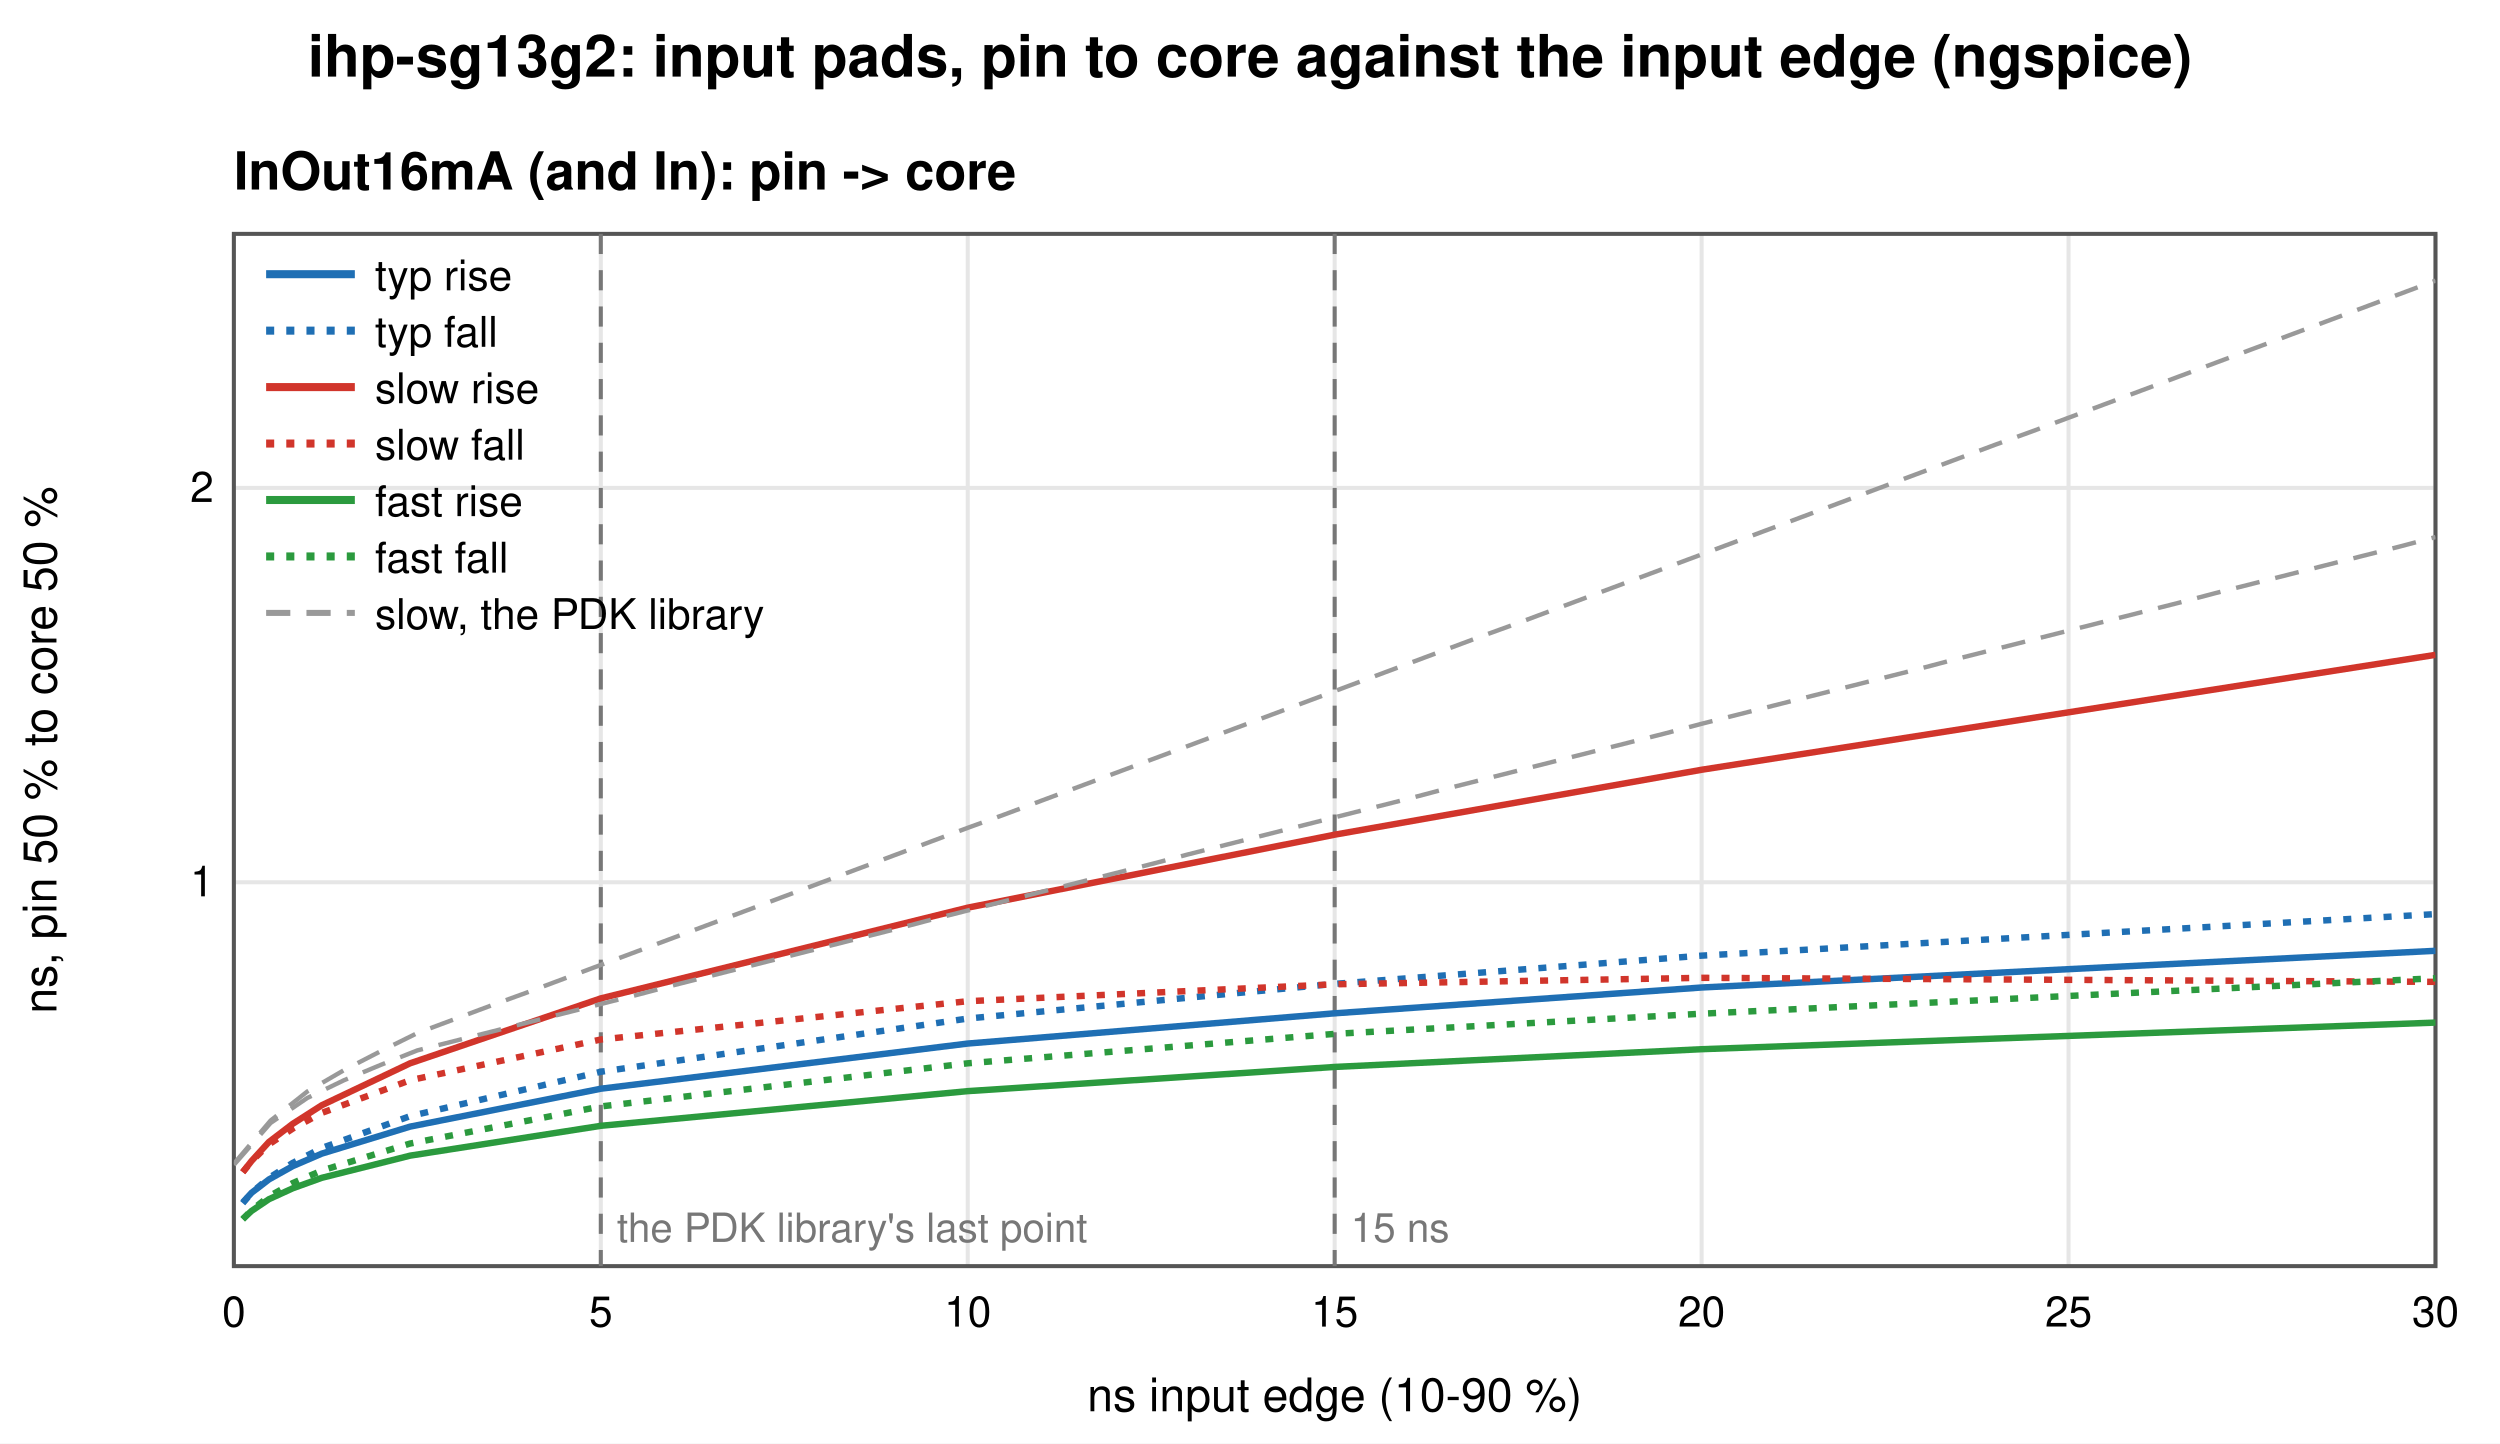
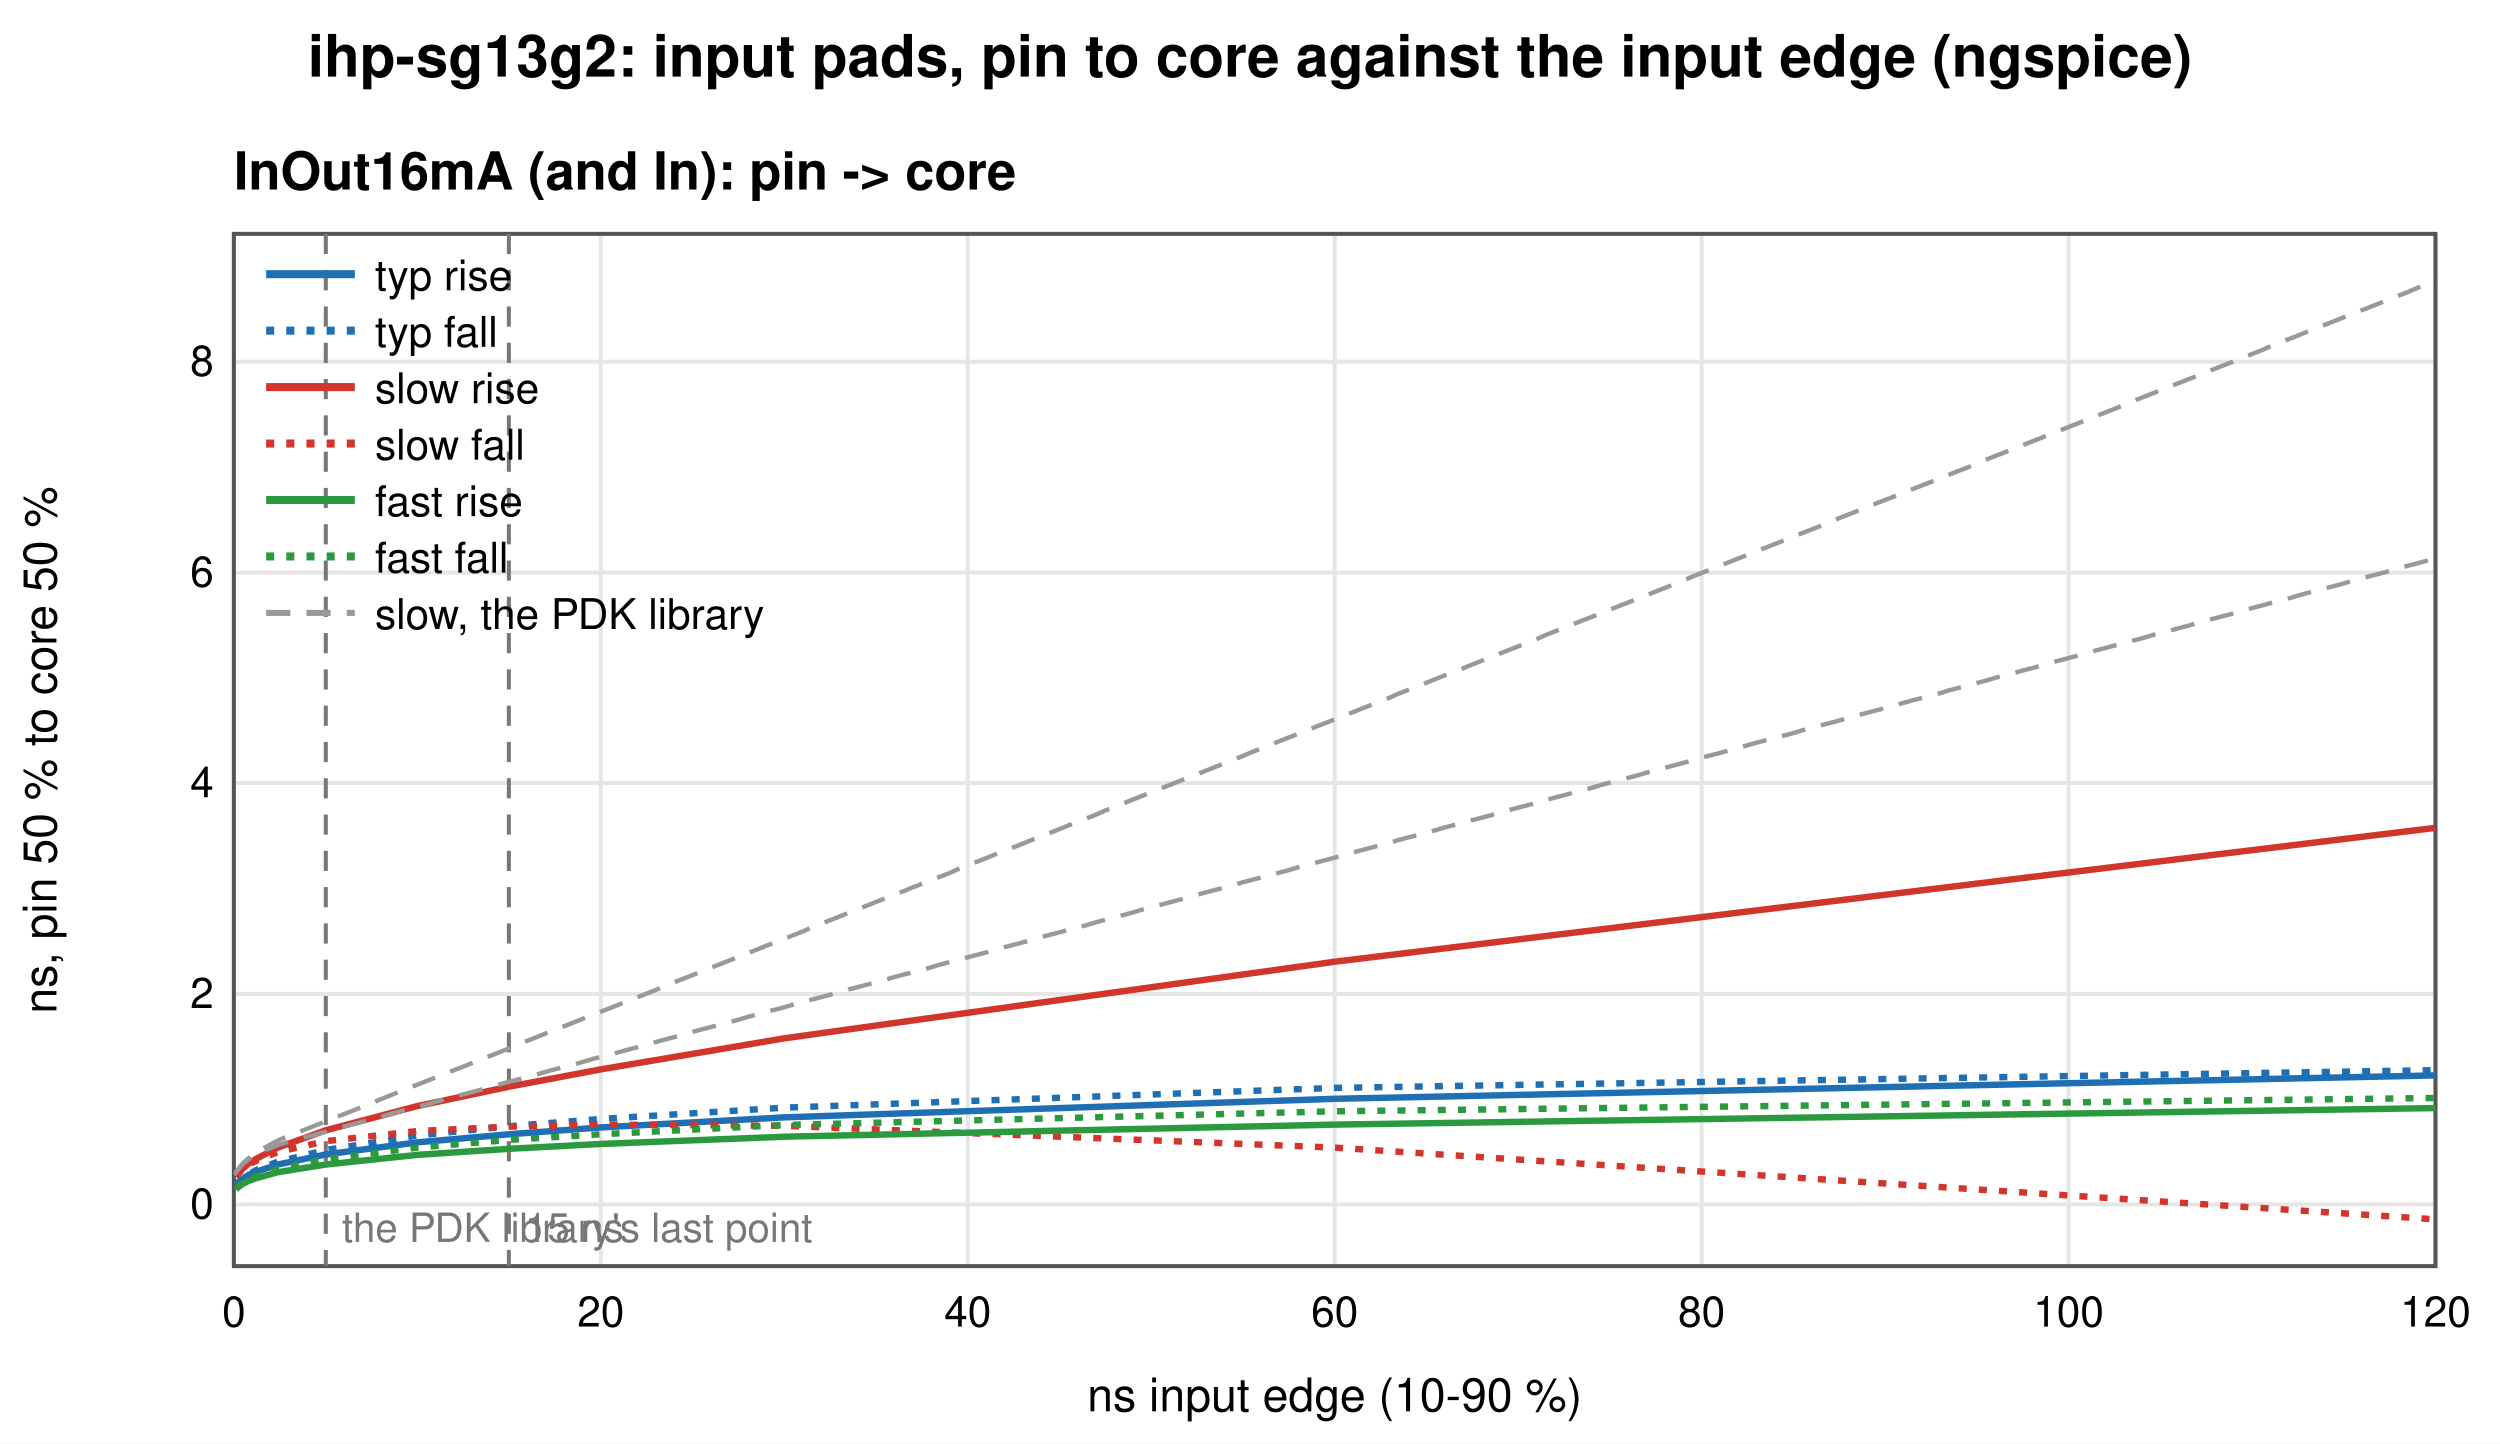
<svg xmlns="http://www.w3.org/2000/svg" width="620" height="358" viewBox="0 0 620 358">
  <rect width="620" height="358" fill="white" />
  <text x="310.0" y="19" font-size="14.5" font-weight="bold" text-anchor="middle" font-family="Helvetica, Arial, sans-serif">ihp-sg13g2: input pads, pin to core against the input edge (ngspice)</text>
  <text x="58" y="47" font-size="13" font-weight="bold" font-family="Helvetica, Arial, sans-serif">InOut16mA (and In): pin -&gt; core</text>
  <line x1="58.0" y1="58" x2="58.0" y2="314" stroke="#e6e6e6" />
  <text x="58.0" y="329" font-size="10.5" text-anchor="middle" font-family="Helvetica, Arial, sans-serif">0</text>
  <line x1="149.0" y1="58" x2="149.0" y2="314" stroke="#e6e6e6" />
-   <text x="149.0" y="329" font-size="10.5" text-anchor="middle" font-family="Helvetica, Arial, sans-serif">5</text>
+   <text x="149.0" y="329" font-size="10.5" text-anchor="middle" font-family="Helvetica, Arial, sans-serif">20</text>
  <line x1="240.0" y1="58" x2="240.0" y2="314" stroke="#e6e6e6" />
-   <text x="240.0" y="329" font-size="10.5" text-anchor="middle" font-family="Helvetica, Arial, sans-serif">10</text>
+   <text x="240.0" y="329" font-size="10.5" text-anchor="middle" font-family="Helvetica, Arial, sans-serif">40</text>
  <line x1="331.0" y1="58" x2="331.0" y2="314" stroke="#e6e6e6" />
-   <text x="331.0" y="329" font-size="10.5" text-anchor="middle" font-family="Helvetica, Arial, sans-serif">15</text>
+   <text x="331.0" y="329" font-size="10.5" text-anchor="middle" font-family="Helvetica, Arial, sans-serif">60</text>
  <line x1="422.0" y1="58" x2="422.0" y2="314" stroke="#e6e6e6" />
-   <text x="422.0" y="329" font-size="10.5" text-anchor="middle" font-family="Helvetica, Arial, sans-serif">20</text>
+   <text x="422.0" y="329" font-size="10.5" text-anchor="middle" font-family="Helvetica, Arial, sans-serif">80</text>
  <line x1="513.0" y1="58" x2="513.0" y2="314" stroke="#e6e6e6" />
-   <text x="513.0" y="329" font-size="10.5" text-anchor="middle" font-family="Helvetica, Arial, sans-serif">25</text>
+   <text x="513.0" y="329" font-size="10.5" text-anchor="middle" font-family="Helvetica, Arial, sans-serif">100</text>
  <line x1="604.0" y1="58" x2="604.0" y2="314" stroke="#e6e6e6" />
-   <text x="604.0" y="329" font-size="10.5" text-anchor="middle" font-family="Helvetica, Arial, sans-serif">30</text>
-   <line x1="58" y1="218.8" x2="604" y2="218.8" stroke="#e6e6e6" />
-   <text x="53" y="222.3" font-size="10.5" text-anchor="end" font-family="Helvetica, Arial, sans-serif">1</text>
-   <line x1="58" y1="121.0" x2="604" y2="121.0" stroke="#e6e6e6" />
-   <text x="53" y="124.5" font-size="10.5" text-anchor="end" font-family="Helvetica, Arial, sans-serif">2</text>
+   <text x="604.0" y="329" font-size="10.5" text-anchor="middle" font-family="Helvetica, Arial, sans-serif">120</text>
+   <line x1="58" y1="298.7" x2="604" y2="298.7" stroke="#e6e6e6" />
+   <text x="53" y="302.2" font-size="10.5" text-anchor="end" font-family="Helvetica, Arial, sans-serif">0</text>
+   <line x1="58" y1="246.5" x2="604" y2="246.5" stroke="#e6e6e6" />
+   <text x="53" y="250.0" font-size="10.5" text-anchor="end" font-family="Helvetica, Arial, sans-serif">2</text>
+   <line x1="58" y1="194.2" x2="604" y2="194.2" stroke="#e6e6e6" />
+   <text x="53" y="197.7" font-size="10.5" text-anchor="end" font-family="Helvetica, Arial, sans-serif">4</text>
+   <line x1="58" y1="142.0" x2="604" y2="142.0" stroke="#e6e6e6" />
+   <text x="53" y="145.5" font-size="10.5" text-anchor="end" font-family="Helvetica, Arial, sans-serif">6</text>
+   <line x1="58" y1="89.7" x2="604" y2="89.7" stroke="#e6e6e6" />
+   <text x="53" y="93.2" font-size="10.5" text-anchor="end" font-family="Helvetica, Arial, sans-serif">8</text>
  <rect x="58" y="58" width="546" height="256" fill="none" stroke="#555" />
  <text x="331.0" y="350" font-size="11.5" text-anchor="middle" font-family="Helvetica, Arial, sans-serif">ns input edge (10-90 %)</text>
  <text x="14" y="186.0" font-size="11.5" text-anchor="middle" transform="rotate(-90 14 186.0)" font-family="Helvetica, Arial, sans-serif">ns, pin 50 % to core 50 %</text>
  <clipPath id="c74877991">
    <rect x="58" y="58" width="546" height="256" />
  </clipPath>
-   <line x1="149.0" y1="58" x2="149.0" y2="314" stroke="#777" stroke-dasharray="5 4" />
-   <text x="153.0" y="308" font-size="10" fill="#777" font-family="Helvetica, Arial, sans-serif">the PDK library's last point</text>
-   <line x1="331.0" y1="58" x2="331.0" y2="314" stroke="#777" stroke-dasharray="5 4" />
-   <text x="335.0" y="308" font-size="10" fill="#777" font-family="Helvetica, Arial, sans-serif">15 ns</text>
-   <path d="M60.2,298.2 L62.4,295.8 L66.7,292.5 L72.6,289.2 L79.8,286.1 L101.7,279.4 L149.0,270.0 L240.0,258.8 L331.0,251.3 L422.0,244.9 L604.0,235.8" fill="none" stroke="#1f6fb4" stroke-width="1.6" clip-path="url(#c74877991)" />
-   <path d="M60.2,298.4 L62.4,295.8 L66.7,292.1 L72.6,288.4 L79.8,284.7 L101.7,276.8 L149.0,265.8 L240.0,252.6 L331.0,244.0 L422.0,237.0 L604.0,226.7" fill="none" stroke="#1f6fb4" stroke-width="1.6" stroke-dasharray="2 3" clip-path="url(#c74877991)" />
-   <path d="M60.2,290.7 L62.4,287.9 L66.7,283.2 L72.6,278.7 L79.8,274.1 L101.7,263.7 L149.0,247.6 L240.0,225.1 L331.0,207.0 L422.0,190.9 L604.0,162.4" fill="none" stroke="#d1352b" stroke-width="1.6" clip-path="url(#c74877991)" />
-   <path d="M60.2,290.7 L62.4,288.0 L66.7,283.8 L72.6,279.9 L79.8,276.0 L101.7,267.9 L149.0,257.8 L240.0,248.3 L331.0,244.1 L422.0,242.5 L604.0,243.5" fill="none" stroke="#d1352b" stroke-width="1.6" stroke-dasharray="2 3" clip-path="url(#c74877991)" />
-   <path d="M60.2,302.3 L62.4,300.3 L66.7,297.4 L72.6,294.7 L79.8,292.1 L101.7,286.6 L149.0,279.2 L240.0,270.6 L331.0,264.6 L422.0,260.2 L604.0,253.6" fill="none" stroke="#2b9a3e" stroke-width="1.6" clip-path="url(#c74877991)" />
-   <path d="M60.2,302.4 L62.4,300.1 L66.7,296.7 L72.6,293.4 L79.8,290.3 L101.7,283.6 L149.0,274.4 L240.0,263.7 L331.0,256.4 L422.0,251.4 L604.0,242.6" fill="none" stroke="#2b9a3e" stroke-width="1.6" stroke-dasharray="2 3" clip-path="url(#c74877991)" />
-   <path d="M58.0,288.6 L67.1,277.9 L76.2,270.7 L85.3,265.4 L94.4,260.7 L103.5,256.2 L112.6,252.8 L121.7,249.4 L130.8,246.1 L139.9,242.7 L149.0,239.3 L158.1,235.9 L167.2,232.5 L176.3,229.1 L185.4,225.7 L194.5,222.3 L203.6,218.9 L212.7,215.5 L221.8,212.1 L230.9,208.7 L240.0,205.3 L249.1,202.0 L258.2,198.6 L267.3,195.2 L276.4,191.8 L285.5,188.4 L294.6,185.0 L303.7,181.6 L312.8,178.2 L321.9,174.8 L331.0,171.4 L340.1,168.0 L349.2,164.6 L358.3,161.2 L367.4,157.8 L376.5,154.5 L385.6,151.1 L394.7,147.7 L403.8,144.3 L412.9,140.9 L422.0,137.5 L431.1,134.1 L440.2,130.7 L449.3,127.3 L458.4,123.9 L467.5,120.5 L476.6,117.1 L485.7,113.7 L494.8,110.3 L503.9,107.0 L513.0,103.6 L522.1,100.2 L531.2,96.8 L540.3,93.4 L549.4,90.0 L558.5,86.6 L567.6,83.2 L576.7,79.8 L585.8,76.4 L594.9,73.0 L604.0,69.6" fill="none" stroke="#999" stroke-width="1.1" stroke-dasharray="6 4" clip-path="url(#c74877991)" />
-   <path d="M58.0,288.9 L67.1,278.5 L76.2,272.3 L85.3,267.9 L94.4,264.1 L103.5,260.5 L112.6,258.2 L121.7,255.9 L130.8,253.6 L139.9,251.3 L149.0,249.0 L158.1,246.7 L167.2,244.3 L176.3,242.0 L185.4,239.7 L194.5,237.4 L203.6,235.1 L212.7,232.8 L221.8,230.5 L230.9,228.1 L240.0,225.8 L249.1,223.5 L258.2,221.2 L267.3,218.9 L276.4,216.6 L285.5,214.3 L294.6,211.9 L303.7,209.6 L312.8,207.3 L321.9,205.0 L331.0,202.7 L340.1,200.4 L349.2,198.1 L358.3,195.7 L367.4,193.4 L376.5,191.1 L385.6,188.8 L394.7,186.5 L403.8,184.2 L412.9,181.9 L422.0,179.5 L431.1,177.2 L440.2,174.9 L449.3,172.6 L458.4,170.3 L467.5,168.0 L476.6,165.7 L485.7,163.3 L494.8,161.0 L503.9,158.7 L513.0,156.4 L522.1,154.1 L531.2,151.8 L540.3,149.5 L549.4,147.1 L558.5,144.8 L567.6,142.5 L576.7,140.2 L585.8,137.9 L594.9,135.6 L604.0,133.2" fill="none" stroke="#999" stroke-width="1.1" stroke-dasharray="6 4" clip-path="url(#c74877991)" />
+   <line x1="80.8" y1="58" x2="80.8" y2="314" stroke="#777" stroke-dasharray="5 4" />
+   <text x="84.8" y="308" font-size="10" fill="#777" font-family="Helvetica, Arial, sans-serif">the PDK library's last point</text>
+   <line x1="126.2" y1="58" x2="126.2" y2="314" stroke="#777" stroke-dasharray="5 4" />
+   <text x="130.2" y="308" font-size="10" fill="#777" font-family="Helvetica, Arial, sans-serif">15 ns</text>
+   <path d="M58.5,293.8 L59.1,293.2 L60.2,292.3 L61.6,291.4 L63.5,290.6 L68.9,288.8 L80.8,286.3 L103.5,283.3 L126.2,281.3 L149.0,279.6 L194.5,277.1 L331.0,272.5 L604.0,266.7" fill="none" stroke="#1f6fb4" stroke-width="1.6" clip-path="url(#c74877991)" />
+   <path d="M58.5,293.9 L59.1,293.2 L60.2,292.2 L61.6,291.2 L63.5,290.2 L68.9,288.1 L80.8,285.2 L103.5,281.6 L126.2,279.3 L149.0,277.5 L194.5,274.7 L331.0,269.8 L604.0,265.4" fill="none" stroke="#1f6fb4" stroke-width="1.6" stroke-dasharray="2 3" clip-path="url(#c74877991)" />
+   <path d="M58.5,291.8 L59.1,291.1 L60.2,289.8 L61.6,288.6 L63.5,287.4 L68.9,284.6 L80.8,280.3 L103.5,274.3 L126.2,269.5 L149.0,265.2 L194.5,257.5 L331.0,238.5 L604.0,205.3" fill="none" stroke="#d1352b" stroke-width="1.6" clip-path="url(#c74877991)" />
+   <path d="M58.5,291.8 L59.1,291.1 L60.2,290.0 L61.6,288.9 L63.5,287.9 L68.9,285.7 L80.8,283.0 L103.5,280.5 L126.2,279.4 L149.0,278.9 L194.5,279.2 L331.0,284.6 L604.0,302.4" fill="none" stroke="#d1352b" stroke-width="1.6" stroke-dasharray="2 3" clip-path="url(#c74877991)" />
+   <path d="M58.5,294.9 L59.1,294.4 L60.2,293.6 L61.6,292.9 L63.5,292.2 L68.9,290.7 L80.8,288.8 L103.5,286.4 L126.2,284.9 L149.0,283.7 L194.5,281.9 L331.0,278.9 L604.0,274.8" fill="none" stroke="#2b9a3e" stroke-width="1.6" clip-path="url(#c74877991)" />
+   <path d="M58.5,294.9 L59.1,294.3 L60.2,293.4 L61.6,292.5 L63.5,291.7 L68.9,289.9 L80.8,287.5 L103.5,284.6 L126.2,282.7 L149.0,281.3 L194.5,279.0 L331.0,275.6 L604.0,272.3" fill="none" stroke="#2b9a3e" stroke-width="1.6" stroke-dasharray="2 3" clip-path="url(#c74877991)" />
+   <path d="M58.0,291.3 L60.3,288.4 L62.5,286.5 L64.8,285.1 L67.1,283.8 L69.4,282.6 L71.7,281.7 L73.9,280.8 L76.2,279.9 L78.5,279.0 L80.8,278.1 L83.0,277.2 L85.3,276.3 L87.6,275.4 L89.8,274.5 L92.1,273.6 L94.4,272.6 L96.7,271.7 L98.9,270.8 L101.2,269.9 L103.5,269.0 L105.8,268.1 L108.0,267.2 L110.3,266.3 L112.6,265.4 L114.9,264.5 L117.2,263.6 L119.4,262.7 L121.7,261.8 L124.0,260.9 L126.2,260.0 L128.5,259.0 L130.8,258.1 L133.1,257.2 L135.3,256.3 L137.6,255.4 L139.9,254.5 L142.2,253.6 L144.4,252.7 L146.7,251.8 L149.0,250.9 L151.3,250.0 L153.6,249.1 L155.8,248.2 L158.1,247.3 L160.4,246.4 L162.7,245.5 L164.9,244.5 L167.2,243.6 L169.5,242.7 L171.8,241.8 L174.0,240.9 L176.3,240.0 L178.6,239.1 L180.9,238.2 L183.1,237.3 L185.4,236.4 L187.7,235.5 L189.9,234.6 L192.2,233.7 L194.5,232.8 L196.8,231.9 L199.1,231.0 L201.3,230.0 L203.6,229.1 L205.9,228.2 L208.2,227.3 L210.4,226.4 L212.7,225.5 L215.0,224.6 L217.2,223.7 L219.5,222.8 L221.8,221.9 L224.1,221.0 L226.3,220.1 L228.6,219.2 L230.9,218.3 L233.2,217.4 L235.5,216.5 L237.7,215.5 L240.0,214.6 L242.3,213.7 L244.6,212.8 L246.8,211.9 L249.1,211.0 L251.4,210.1 L253.7,209.2 L255.9,208.3 L258.2,207.4 L260.5,206.5 L262.8,205.6 L265.0,204.7 L267.3,203.8 L269.6,202.9 L271.9,202.0 L274.1,201.0 L276.4,200.1 L278.7,199.2 L280.9,198.3 L283.2,197.4 L285.5,196.5 L287.8,195.6 L290.0,194.7 L292.3,193.8 L294.6,192.9 L296.9,192.0 L299.1,191.1 L301.4,190.2 L303.7,189.3 L306.0,188.4 L308.2,187.5 L310.5,186.5 L312.8,185.6 L315.1,184.7 L317.3,183.8 L319.6,182.9 L321.9,182.0 L324.2,181.1 L326.4,180.2 L328.7,179.3 L331.0,178.4 L333.3,177.5 L335.6,176.6 L337.8,175.7 L340.1,174.8 L342.4,173.9 L344.7,173.0 L346.9,172.0 L349.2,171.1 L351.5,170.2 L353.8,169.3 L356.0,168.4 L358.3,167.5 L360.6,166.6 L362.9,165.7 L365.1,164.8 L367.4,163.9 L369.7,163.0 L371.9,162.1 L374.2,161.2 L376.5,160.3 L378.8,159.4 L381.1,158.5 L383.3,157.5 L385.6,156.6 L387.9,155.7 L390.1,154.8 L392.4,153.9 L394.7,153.0 L397.0,152.1 L399.2,151.2 L401.5,150.3 L403.8,149.4 L406.1,148.5 L408.4,147.6 L410.6,146.7 L412.9,145.8 L415.2,144.9 L417.4,144.0 L419.7,143.0 L422.0,142.1 L424.3,141.2 L426.6,140.3 L428.8,139.4 L431.1,138.5 L433.4,137.6 L435.6,136.7 L437.9,135.8 L440.2,134.9 L442.5,134.0 L444.8,133.1 L447.0,132.2 L449.3,131.3 L451.6,130.4 L453.8,129.5 L456.1,128.5 L458.4,127.6 L460.7,126.7 L462.9,125.8 L465.2,124.9 L467.5,124.0 L469.8,123.1 L472.1,122.2 L474.3,121.3 L476.6,120.4 L478.9,119.5 L481.2,118.6 L483.4,117.7 L485.7,116.8 L488.0,115.9 L490.2,115.0 L492.5,114.0 L494.8,113.1 L497.1,112.2 L499.4,111.3 L501.6,110.4 L503.9,109.5 L506.2,108.6 L508.4,107.7 L510.7,106.8 L513.0,105.9 L515.3,105.0 L517.5,104.1 L519.8,103.2 L522.1,102.3 L524.4,101.4 L526.6,100.5 L528.9,99.5 L531.2,98.6 L533.5,97.7 L535.8,96.8 L538.0,95.9 L540.3,95.0 L542.6,94.1 L544.9,93.2 L547.1,92.3 L549.4,91.4 L551.7,90.5 L554.0,89.6 L556.2,88.7 L558.5,87.8 L560.8,86.9 L563.0,85.9 L565.3,85.0 L567.6,84.1 L569.9,83.2 L572.1,82.3 L574.4,81.4 L576.7,80.5 L579.0,79.6 L581.2,78.7 L583.5,77.8 L585.8,76.9 L588.1,76.0 L590.4,75.1 L592.6,74.2 L594.9,73.3 L597.2,72.4 L599.5,71.4 L601.7,70.5 L604.0,69.6" fill="none" stroke="#999" stroke-width="1.1" stroke-dasharray="6 4" clip-path="url(#c74877991)" />
+   <path d="M58.0,291.3 L60.3,288.6 L62.5,286.9 L64.8,285.7 L67.1,284.7 L69.4,283.8 L71.7,283.1 L73.9,282.5 L76.2,281.9 L78.5,281.3 L80.8,280.7 L83.0,280.1 L85.3,279.4 L87.6,278.8 L89.8,278.2 L92.1,277.6 L94.4,277.0 L96.7,276.3 L98.9,275.7 L101.2,275.1 L103.5,274.5 L105.8,273.9 L108.0,273.3 L110.3,272.6 L112.6,272.0 L114.9,271.4 L117.2,270.8 L119.4,270.2 L121.7,269.5 L124.0,268.9 L126.2,268.3 L128.5,267.7 L130.8,267.1 L133.1,266.5 L135.3,265.8 L137.6,265.2 L139.9,264.6 L142.2,264.0 L144.4,263.4 L146.7,262.7 L149.0,262.1 L151.3,261.5 L153.6,260.9 L155.8,260.3 L158.1,259.7 L160.4,259.0 L162.7,258.4 L164.9,257.8 L167.2,257.2 L169.5,256.6 L171.8,255.9 L174.0,255.3 L176.3,254.7 L178.6,254.1 L180.9,253.5 L183.1,252.9 L185.4,252.2 L187.7,251.6 L189.9,251.0 L192.2,250.4 L194.5,249.8 L196.8,249.1 L199.1,248.5 L201.3,247.9 L203.6,247.3 L205.9,246.7 L208.2,246.1 L210.4,245.4 L212.7,244.8 L215.0,244.2 L217.2,243.6 L219.5,243.0 L221.8,242.3 L224.1,241.7 L226.3,241.1 L228.6,240.5 L230.9,239.9 L233.2,239.2 L235.5,238.6 L237.7,238.0 L240.0,237.4 L242.3,236.8 L244.6,236.2 L246.8,235.5 L249.1,234.9 L251.4,234.3 L253.7,233.7 L255.9,233.1 L258.2,232.4 L260.5,231.8 L262.8,231.2 L265.0,230.6 L267.3,230.0 L269.6,229.4 L271.9,228.7 L274.1,228.1 L276.4,227.5 L278.7,226.9 L280.9,226.3 L283.2,225.6 L285.5,225.0 L287.8,224.4 L290.0,223.8 L292.3,223.2 L294.6,222.6 L296.9,221.9 L299.1,221.3 L301.4,220.7 L303.7,220.1 L306.0,219.5 L308.2,218.8 L310.5,218.2 L312.8,217.6 L315.1,217.0 L317.3,216.4 L319.6,215.8 L321.9,215.1 L324.2,214.5 L326.4,213.9 L328.7,213.3 L331.0,212.7 L333.3,212.0 L335.6,211.4 L337.8,210.8 L340.1,210.2 L342.4,209.6 L344.7,209.0 L346.9,208.3 L349.2,207.7 L351.5,207.1 L353.8,206.5 L356.0,205.9 L358.3,205.2 L360.6,204.6 L362.9,204.0 L365.1,203.4 L367.4,202.8 L369.7,202.2 L371.9,201.5 L374.2,200.9 L376.5,200.3 L378.8,199.7 L381.1,199.1 L383.3,198.4 L385.6,197.8 L387.9,197.2 L390.1,196.6 L392.4,196.0 L394.7,195.4 L397.0,194.7 L399.2,194.1 L401.5,193.5 L403.8,192.9 L406.1,192.3 L408.4,191.6 L410.6,191.0 L412.9,190.4 L415.2,189.8 L417.4,189.2 L419.7,188.6 L422.0,187.9 L424.3,187.3 L426.6,186.7 L428.8,186.1 L431.1,185.5 L433.4,184.8 L435.6,184.2 L437.9,183.6 L440.2,183.0 L442.5,182.4 L444.8,181.8 L447.0,181.1 L449.3,180.5 L451.6,179.9 L453.8,179.3 L456.1,178.7 L458.4,178.0 L460.7,177.4 L462.9,176.8 L465.2,176.2 L467.5,175.6 L469.8,174.9 L472.1,174.3 L474.3,173.7 L476.6,173.1 L478.9,172.5 L481.2,171.9 L483.4,171.2 L485.7,170.6 L488.0,170.0 L490.2,169.4 L492.5,168.8 L494.8,168.1 L497.1,167.5 L499.4,166.9 L501.6,166.3 L503.9,165.7 L506.2,165.1 L508.4,164.4 L510.7,163.8 L513.0,163.2 L515.3,162.6 L517.5,162.0 L519.8,161.3 L522.1,160.7 L524.4,160.1 L526.6,159.5 L528.9,158.9 L531.2,158.3 L533.5,157.6 L535.8,157.0 L538.0,156.4 L540.3,155.8 L542.6,155.2 L544.9,154.5 L547.1,153.9 L549.4,153.3 L551.7,152.7 L554.0,152.1 L556.2,151.5 L558.5,150.8 L560.8,150.2 L563.0,149.6 L565.3,149.0 L567.6,148.4 L569.9,147.7 L572.1,147.1 L574.4,146.5 L576.7,145.9 L579.0,145.3 L581.2,144.7 L583.5,144.0 L585.8,143.4 L588.1,142.8 L590.4,142.2 L592.6,141.6 L594.9,140.9 L597.2,140.3 L599.5,139.7 L601.7,139.1 L604.0,138.5" fill="none" stroke="#999" stroke-width="1.1" stroke-dasharray="6 4" clip-path="url(#c74877991)" />
  <line x1="66" y1="68" x2="88" y2="68" stroke="#1f6fb4" stroke-width="2.0" />
  <text x="93" y="72" font-size="10.5" font-family="Helvetica, Arial, sans-serif">typ rise</text>
  <line x1="66" y1="82" x2="88" y2="82" stroke="#1f6fb4" stroke-width="2.0" stroke-dasharray="2 3" />
  <text x="93" y="86" font-size="10.5" font-family="Helvetica, Arial, sans-serif">typ fall</text>
  <line x1="66" y1="96" x2="88" y2="96" stroke="#d1352b" stroke-width="2.0" />
  <text x="93" y="100" font-size="10.5" font-family="Helvetica, Arial, sans-serif">slow rise</text>
  <line x1="66" y1="110" x2="88" y2="110" stroke="#d1352b" stroke-width="2.0" stroke-dasharray="2 3" />
  <text x="93" y="114" font-size="10.5" font-family="Helvetica, Arial, sans-serif">slow fall</text>
  <line x1="66" y1="124" x2="88" y2="124" stroke="#2b9a3e" stroke-width="2.0" />
  <text x="93" y="128" font-size="10.5" font-family="Helvetica, Arial, sans-serif">fast rise</text>
  <line x1="66" y1="138" x2="88" y2="138" stroke="#2b9a3e" stroke-width="2.0" stroke-dasharray="2 3" />
  <text x="93" y="142" font-size="10.5" font-family="Helvetica, Arial, sans-serif">fast fall</text>
  <line x1="66" y1="152" x2="88" y2="152" stroke="#999" stroke-width="1.5" stroke-dasharray="6 4" />
  <text x="93" y="156" font-size="10.5" font-family="Helvetica, Arial, sans-serif">slow, the PDK library</text>
</svg>
